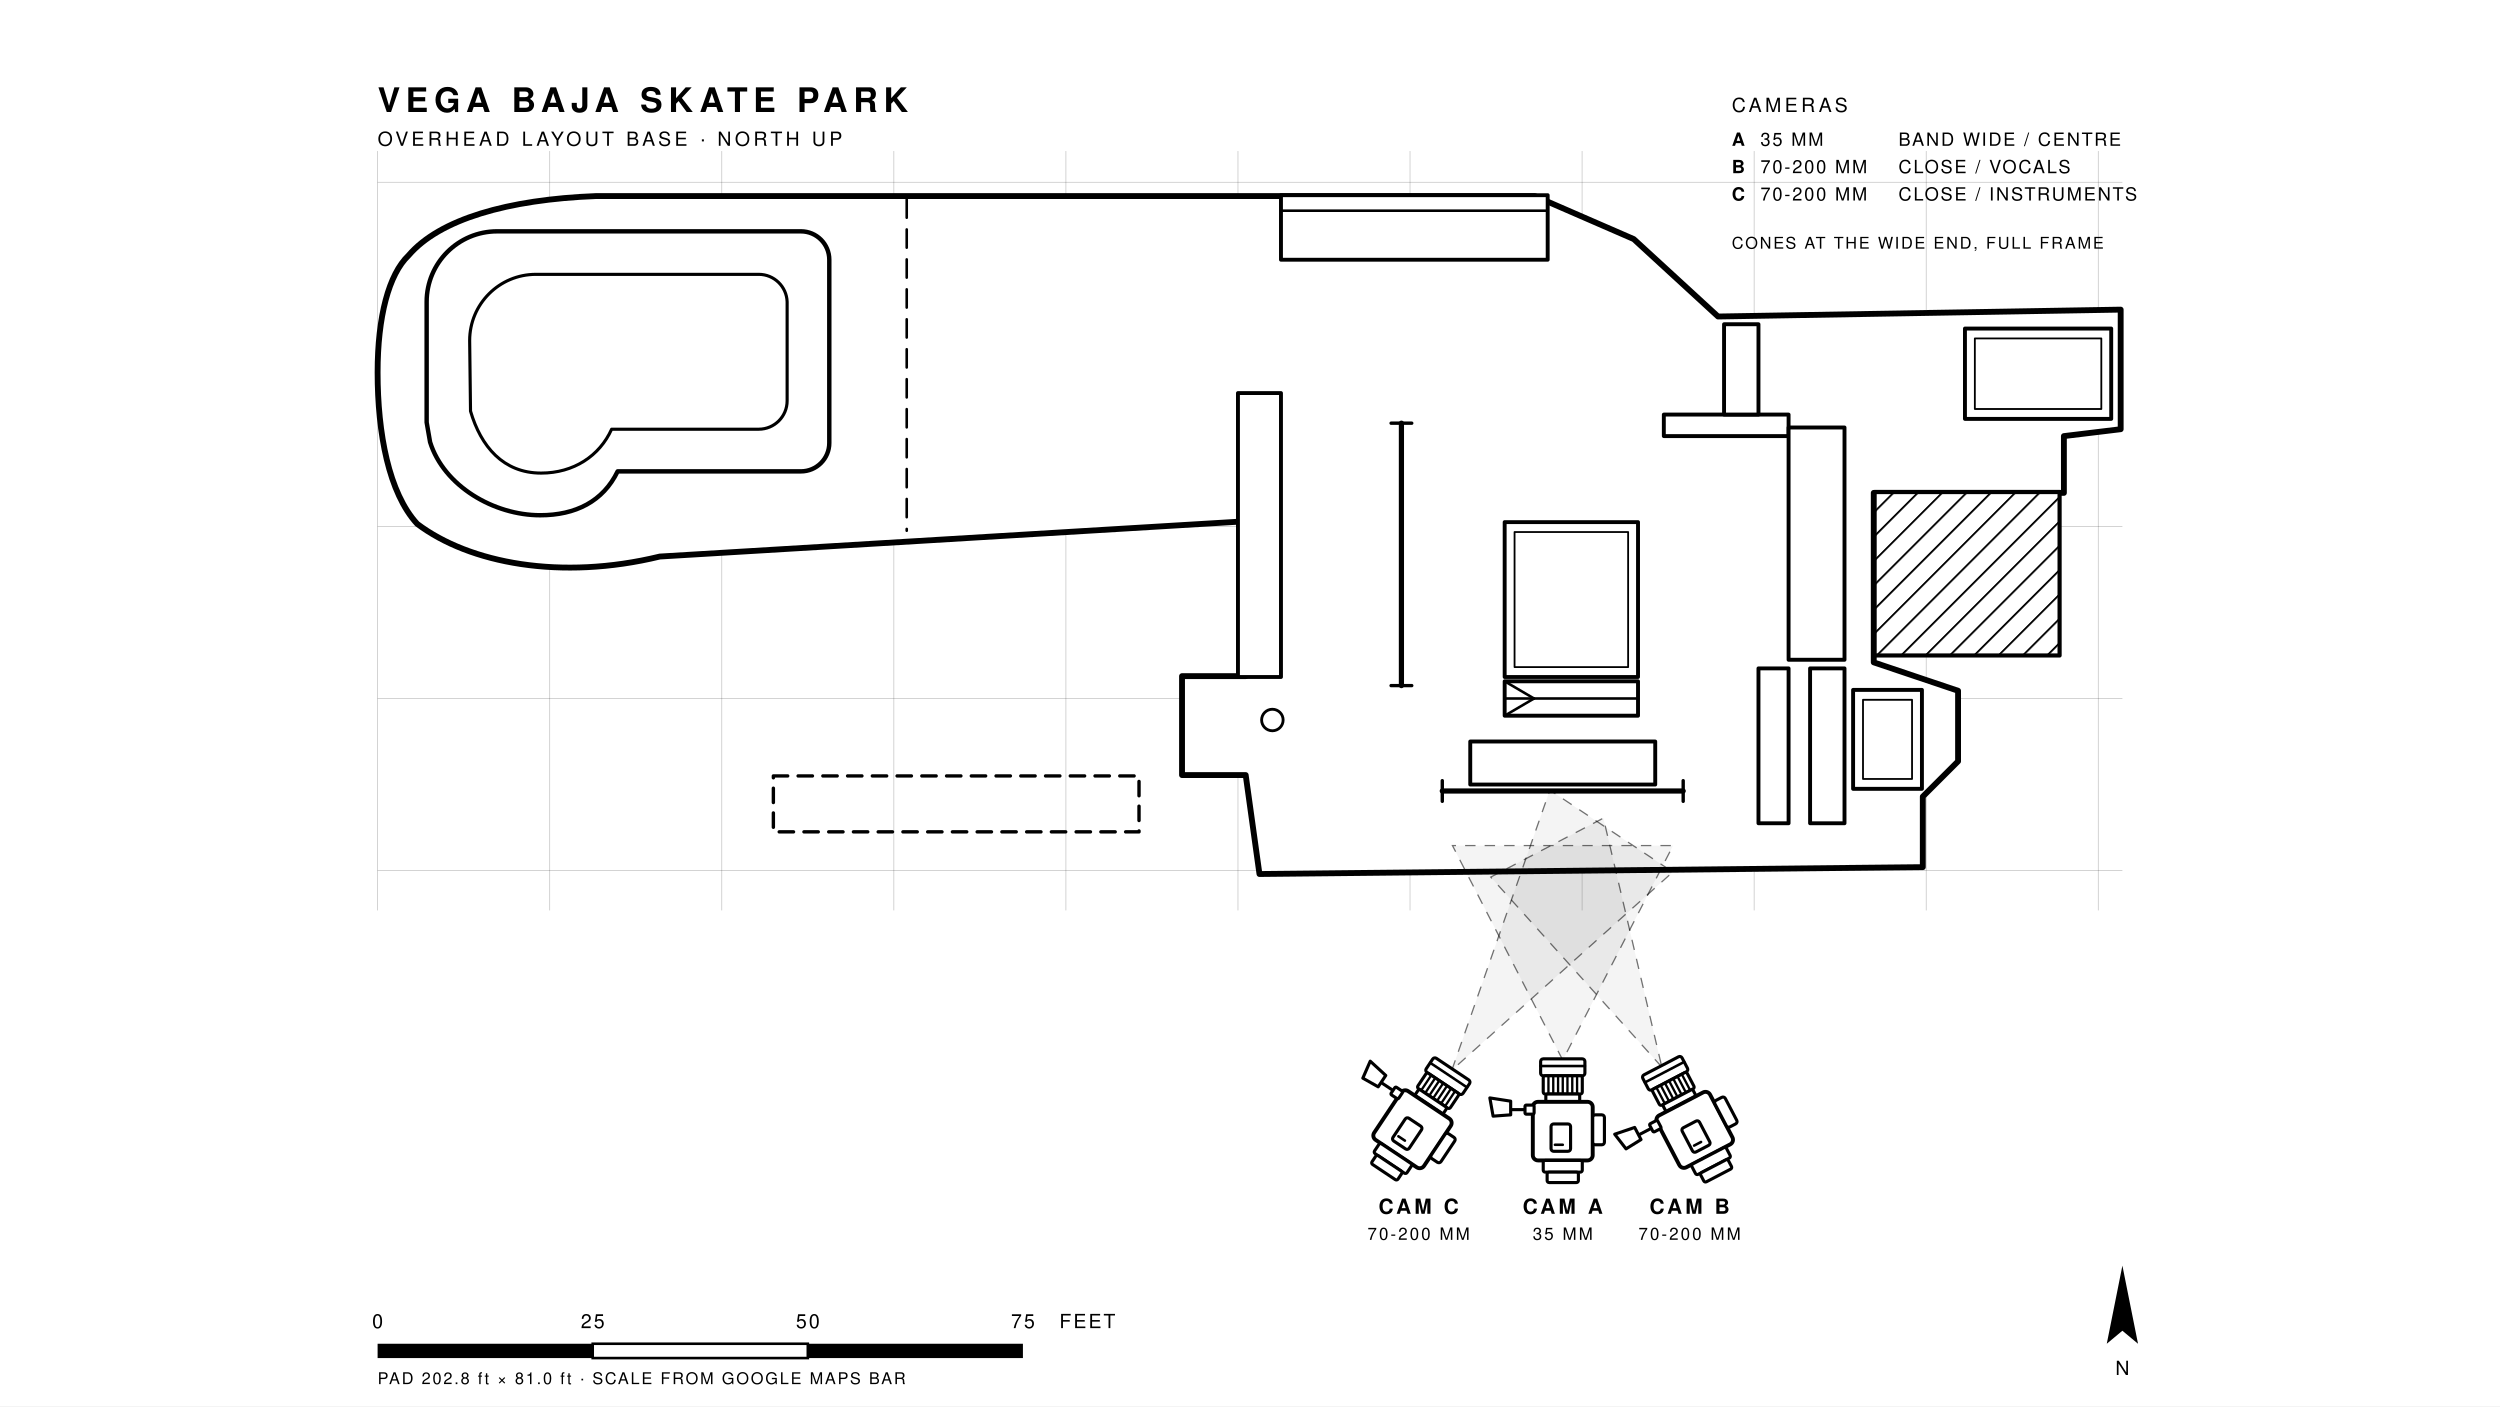
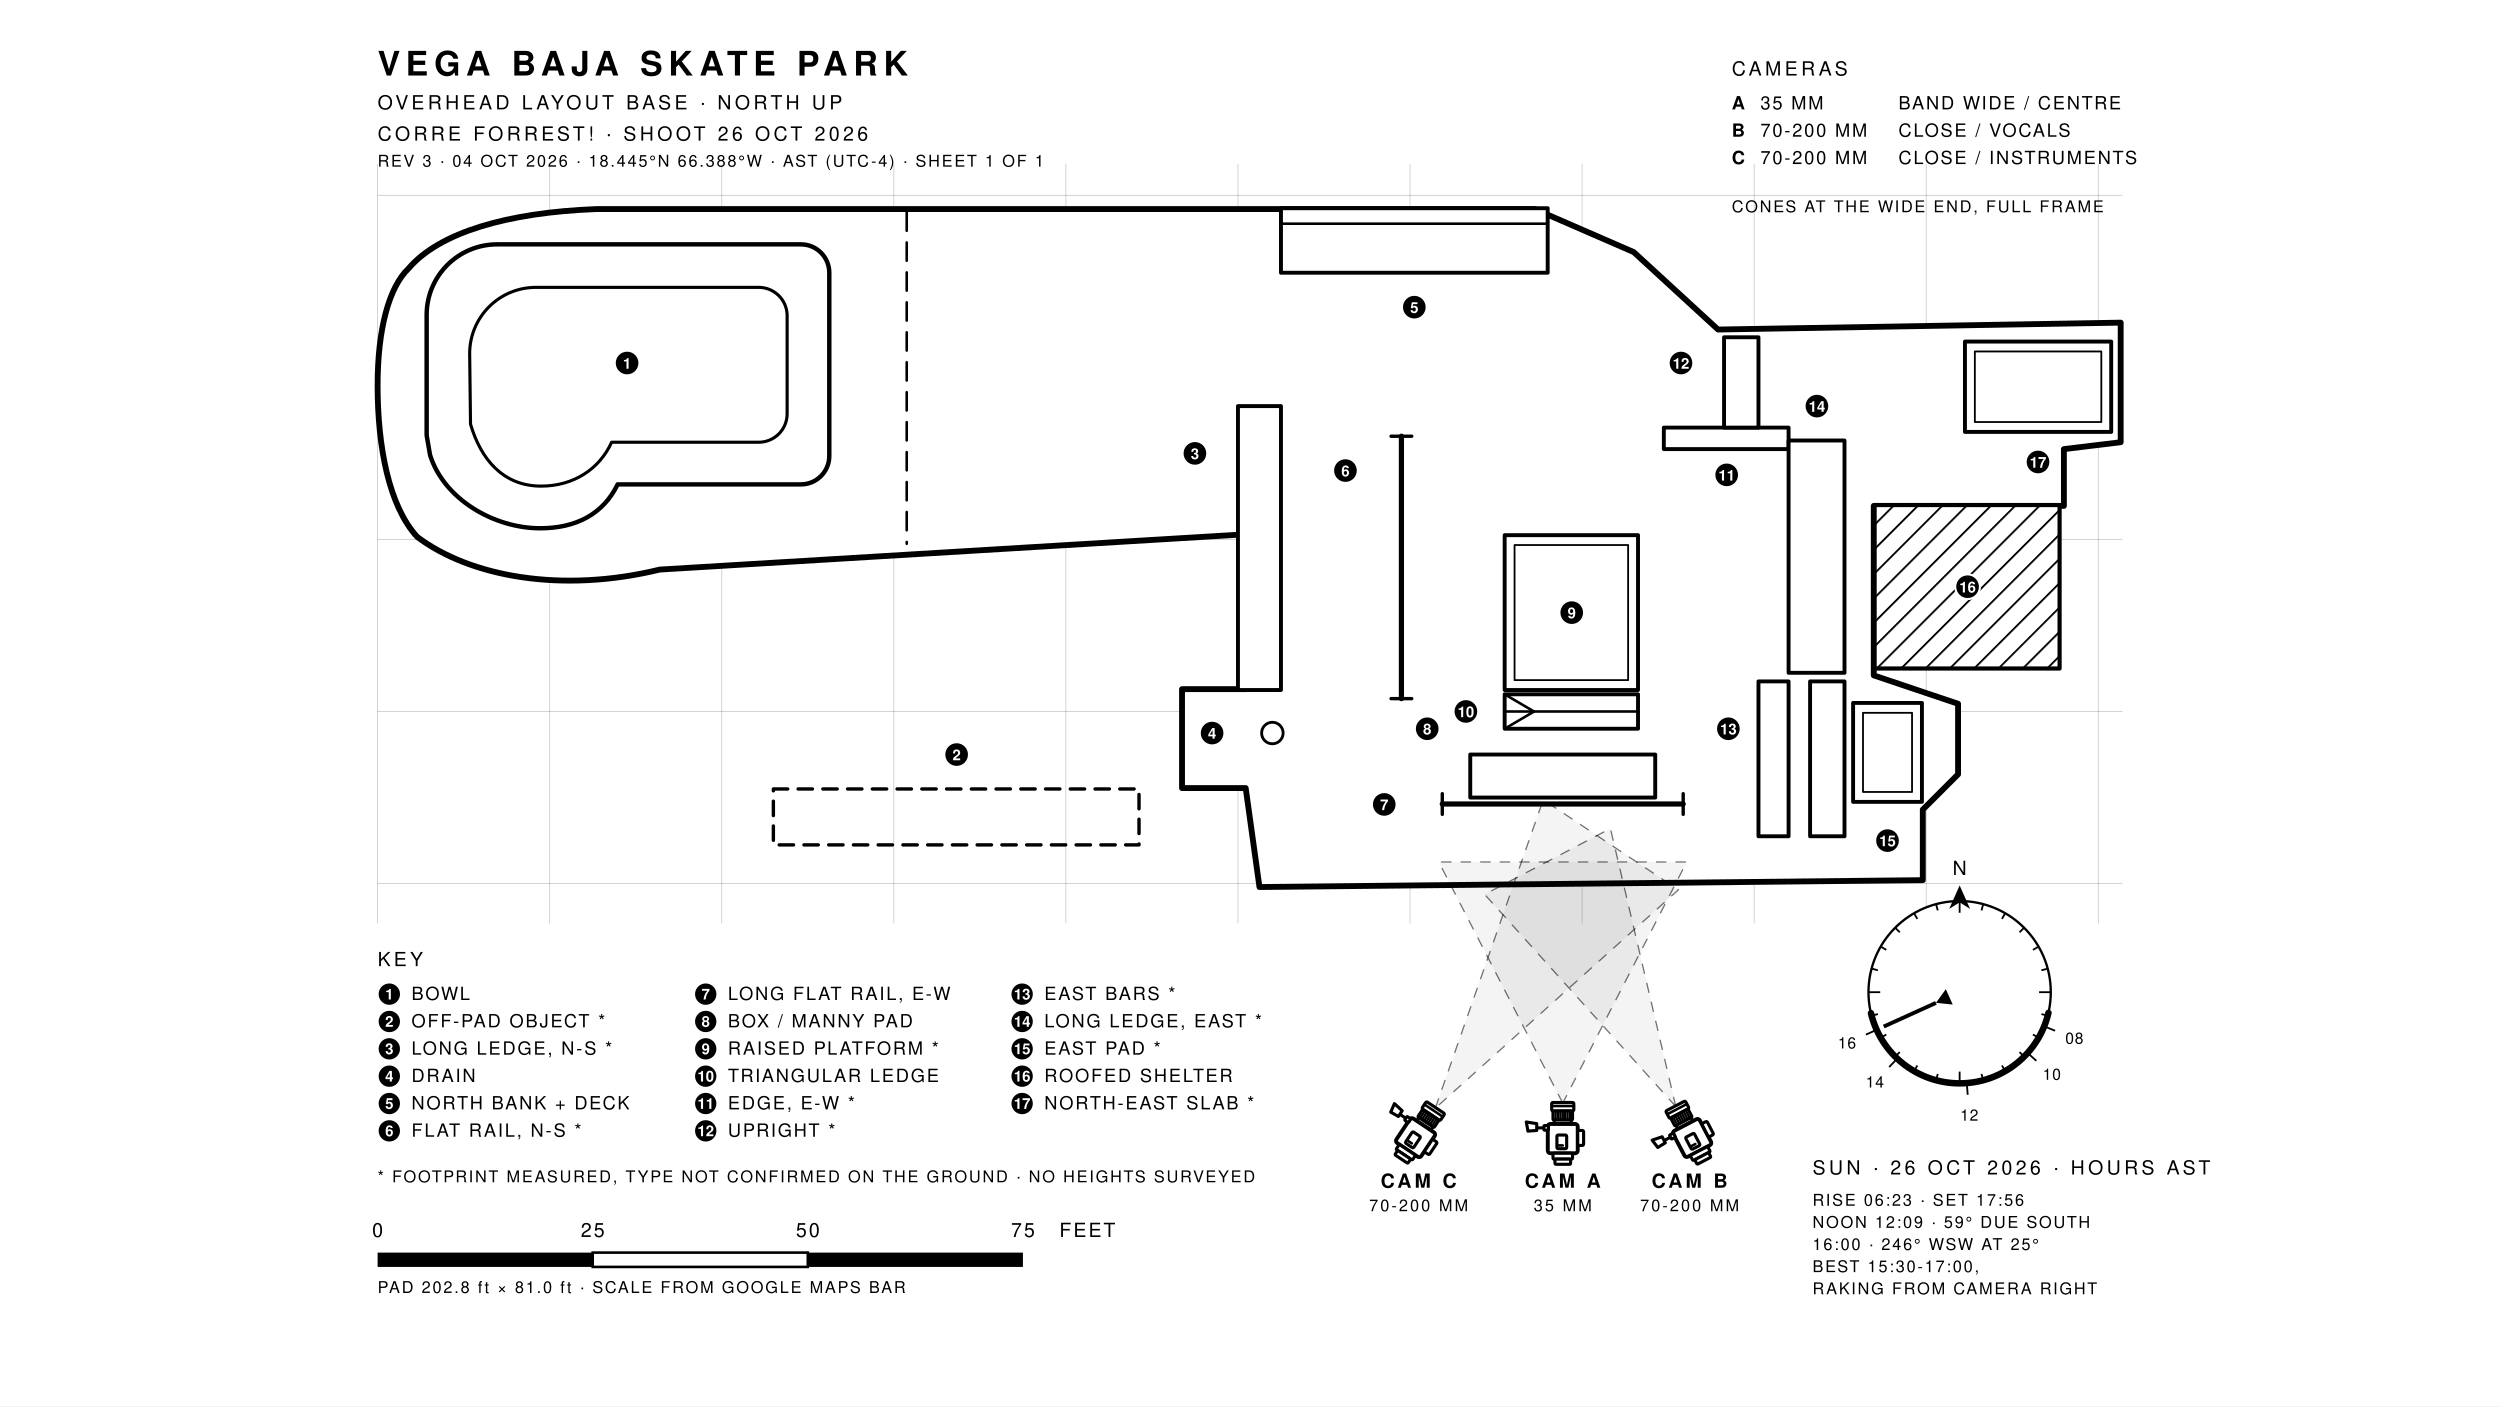
<svg xmlns="http://www.w3.org/2000/svg" width="1920" height="1080" viewBox="0 0 1920 1080">
  <style>
    text { font-family:'Helvetica Neue',Helvetica,Arial,'Liberation Sans',sans-serif; fill:#000 }
    .pad,.coping,.floor,.thin,.joint,.obj,.rail,.shelter,.offpad {
      fill:#fff; stroke:#000; stroke-linejoin:round; stroke-linecap:round }
    .thin,.joint,.floor,.coping,.rail { fill:none }
    .joint   { stroke-dasharray:2.119 1.362 }
    .shelter { fill:url(#hatch) }
    .offpad  { fill:none; stroke-dasharray:1.665 1.211 }
-     .icon    { fill:#fff; stroke:#000; stroke-width:2.4; stroke-linejoin:round; stroke-linecap:round }
+     .icon    { fill:#fff; stroke:#000; stroke-linejoin:round; stroke-linecap:round }
    .cone    { fill:#000; fill-opacity:0.045; stroke:#000; stroke-width:1.0; stroke-opacity:0.55; stroke-dasharray:8 7 }
    .perf    { fill:none; stroke:#000; stroke-width:1.6; stroke-dasharray:9 7 }
+     .key     { fill:#000; stroke:#fff; stroke-width:1.6 }
+     .keynum  { font-size:11.5px; font-weight:700; fill:#fff; letter-spacing:0 }
+     .dial    { fill:#fff; stroke:#000; stroke-width:1.8 }
+     .dialtick{ stroke:#000; stroke-width:1.4 }
+     .sunarc  { fill:none; stroke:#000; stroke-width:5; stroke-linecap:round }
+     .sunray  { stroke:#000; stroke-width:3 }
+     .sunhead,.narrow { fill:#000 }
+     .dialnum { font-size:12px; letter-spacing:0.6px }
    .title   { font-size:26px; letter-spacing:4.5px; font-weight:700 }
    .sub     { font-size:15px; letter-spacing:2.6px }
    .tick    { font-size:15px; letter-spacing:1.6px }
    .note    { font-size:12.5px; letter-spacing:1.4px }
    .legend  { font-size:14px; letter-spacing:1.4px }
-     .camtag  { font-size:16px; letter-spacing:2.4px; font-weight:700 }
-     .camlens { font-size:13px; letter-spacing:1.6px }
-     .key     { fill:#000; stroke:none }
-     .keynum  { font-size:13px; font-weight:700; fill:#fff; letter-spacing:0 }
+     .camtag  { font-size:15px; letter-spacing:2.4px; font-weight:700 }
+     .camlens { font-size:12.5px; letter-spacing:1.6px }
+     .bandtag { font-size:11.5px; letter-spacing:1.2px }
    .grid line { stroke:#000; stroke-width:0.6; opacity:0.22 }
</style>
  <defs>
    <pattern id="hatch" patternUnits="userSpaceOnUse" width="2.0" height="2.0" patternTransform="rotate(45)">
      <rect width="2.0" height="2.0" fill="#fff" />
      <line x1="0" y1="0" x2="0" y2="2.0" stroke="#000" stroke-width="0.42" />
    </pattern>
-     <g id="cam">
+     <g id="cam" stroke-width="4.80">
      <rect x="-17" y="-47" width="34" height="13" rx="2" />
-       <line x1="-17" y1="-41.5" x2="17" y2="-41.5" stroke-width="2" />
+       <line x1="-17" y1="-41.5" x2="17" y2="-41.5" stroke-width="4.00" />
      <rect x="-15" y="-34" width="30" height="14" rx="1.5" />
-       <g stroke-width="1.8">
+       <g stroke-width="3.60">
        <line x1="-11" y1="-33" x2="-11" y2="-21" />
        <line x1="-7.3" y1="-33" x2="-7.3" y2="-21" />
        <line x1="-3.6" y1="-33" x2="-3.6" y2="-21" />
        <line x1="0" y1="-33" x2="0" y2="-21" />
        <line x1="3.6" y1="-33" x2="3.6" y2="-21" />
        <line x1="7.3" y1="-33" x2="7.3" y2="-21" />
        <line x1="11" y1="-33" x2="11" y2="-21" />
      </g>
      <rect x="-13" y="-20" width="26" height="6" rx="1.5" />
-       <rect x="-23" y="-14" width="46" height="45" rx="4" stroke-width="3" />
+       <rect x="-23" y="-14" width="46" height="45" rx="4" stroke-width="6.00" />
      <rect x="23" y="-4" width="9" height="23" rx="2" />
-       <path d="M -23,-8 L -40,-8" stroke-width="2.4" />
+       <path d="M -23,-8 L -40,-8" stroke-width="4.80" />
      <rect x="-29" y="-11.5" width="7" height="7" rx="1" />
      <path d="M -40,-14.5 L -56,-17 L -53.5,-3 L -40,-4 Z" />
      <rect x="-9" y="3" width="15" height="21" rx="2" />
-       <line x1="-6" y1="19" x2="0" y2="19" stroke-width="2" />
+       <line x1="-6" y1="19" x2="0" y2="19" stroke-width="4.00" />
      <rect x="-15" y="31" width="30" height="9" rx="1.5" />
      <rect x="-12" y="40" width="24" height="8" rx="1.5" />
    </g>
-     <g id="person">
-       <ellipse cx="0" cy="0" rx="30" ry="12" stroke-width="2.8" />
-       <ellipse cx="-21" cy="0" rx="2.6" ry="6" stroke-width="2" />
-       <ellipse cx="21" cy="0" rx="2.6" ry="6" stroke-width="2" />
-       <circle cx="0" cy="-2" r="16" fill="#000" stroke-width="2.4" />
-       <path d="M -15.2,3 A 16,16 0 0 0 15.2,3 Z" fill="#fff" stroke-width="2.4" />
-       <path d="M -5.5,12.5 L 0,19 L 5.5,12.5 Z" fill="#000" stroke-width="2" />
+     <g id="person" stroke-width="4.80">
+       <ellipse cx="0" cy="0" rx="30" ry="12" stroke-width="5.60" />
+       <ellipse cx="-21" cy="0" rx="2.6" ry="6" stroke-width="4.00" />
+       <ellipse cx="21" cy="0" rx="2.6" ry="6" stroke-width="4.00" />
+       <circle cx="0" cy="-2" r="16" fill="#000" stroke-width="4.80" />
+       <path d="M -15.2,3 A 16,16 0 0 0 15.2,3 Z" fill="#fff" stroke-width="4.80" />
+       <path d="M -5.5,12.5 L 0,19 L 5.5,12.5 Z" fill="#000" stroke-width="4.00" />
    </g>
  </defs>
  <rect width="1920" height="1080" fill="#fff" />
  <g class="grid">
-     <line x1="290.00" y1="116.0" x2="290.00" y2="699.2" />
-     <line x1="422.15" y1="116.0" x2="422.15" y2="699.2" />
-     <line x1="554.30" y1="116.0" x2="554.30" y2="699.2" />
-     <line x1="686.45" y1="116.0" x2="686.45" y2="699.2" />
-     <line x1="818.60" y1="116.0" x2="818.60" y2="699.2" />
-     <line x1="950.75" y1="116.0" x2="950.75" y2="699.2" />
-     <line x1="1082.90" y1="116.0" x2="1082.90" y2="699.2" />
-     <line x1="1215.05" y1="116.0" x2="1215.05" y2="699.2" />
-     <line x1="1347.20" y1="116.0" x2="1347.20" y2="699.2" />
-     <line x1="1479.35" y1="116.0" x2="1479.35" y2="699.2" />
-     <line x1="1611.50" y1="116.0" x2="1611.50" y2="699.2" />
-     <line x1="290" y1="140.00" x2="1630" y2="140.00" />
-     <line x1="290" y1="272.15" x2="1630" y2="272.15" />
-     <line x1="290" y1="404.30" x2="1630" y2="404.30" />
-     <line x1="290" y1="536.45" x2="1630" y2="536.45" />
-     <line x1="290" y1="668.60" x2="1630" y2="668.60" />
-   </g>
-   <g id="park" transform="translate(290,140) scale(6.6075)">
+     <line x1="290.00" y1="126.0" x2="290.00" y2="709.2" />
+     <line x1="422.15" y1="126.0" x2="422.15" y2="709.2" />
+     <line x1="554.30" y1="126.0" x2="554.30" y2="709.2" />
+     <line x1="686.45" y1="126.0" x2="686.45" y2="709.2" />
+     <line x1="818.60" y1="126.0" x2="818.60" y2="709.2" />
+     <line x1="950.75" y1="126.0" x2="950.75" y2="709.2" />
+     <line x1="1082.90" y1="126.0" x2="1082.90" y2="709.2" />
+     <line x1="1215.05" y1="126.0" x2="1215.05" y2="709.2" />
+     <line x1="1347.20" y1="126.0" x2="1347.20" y2="709.2" />
+     <line x1="1479.35" y1="126.0" x2="1479.35" y2="709.2" />
+     <line x1="1611.50" y1="126.0" x2="1611.50" y2="709.2" />
+     <line x1="290" y1="150.00" x2="1630" y2="150.00" />
+     <line x1="290" y1="282.15" x2="1630" y2="282.15" />
+     <line x1="290" y1="414.30" x2="1630" y2="414.30" />
+     <line x1="290" y1="546.45" x2="1630" y2="546.45" />
+     <line x1="290" y1="678.60" x2="1630" y2="678.60" />
+   </g>
+   <g id="park" transform="translate(290,150) scale(6.6075)">
    <path class="pad" d="M 0.0,22.1  C 0.0,15.6 1.3,10.7 3.6,8.5  C 7.2,4.3 15.1,2.0 25.4,1.6  L 134.5,1.6  L 146.0,6.6 L 155.8,15.6  L 202.6,14.8 L 202.6,28.7 L 196.0,29.5 L 196.0,36.1  L 173.9,36.1 L 173.9,55.8  L 183.7,59.1 L 183.7,67.3 L 179.6,71.4 L 179.6,79.6  L 102.5,80.4 L 100.9,68.9  L 93.5,68.9 L 93.5,57.4 L 100.9,57.4  L 100.9,39.4  L 32.8,43.5  C 21.3,46.3 10.7,44.3 4.6,39.7  C 1.3,36.1 0.0,29.2 0.0,22.1 Z" stroke-width="0.681" />
    <path class="coping" d="M 13.9,5.7  L 49.2,5.7 A 3.3,3.3 0 0 1 52.5,9.0  L 52.5,30.3 A 3.3,3.3 0 0 1 49.2,33.6  L 27.9,33.6  C 26.2,37.1 23.0,38.7 18.9,38.7  C 13.5,38.7 7.7,35.3 6.1,30.2  L 5.7,27.9 L 5.7,13.9  A 8.2,8.2 0 0 1 13.9,5.7 Z" stroke-width="0.515" />
    <path class="floor" d="M 18.4,10.7  L 44.3,10.7 A 3.3,3.3 0 0 1 47.6,13.9  L 47.6,25.4 A 3.3,3.3 0 0 1 44.3,28.7  L 27.2,28.7  C 25.8,31.8 22.8,33.8 19.0,33.8  C 14.6,33.8 12.0,30.7 10.8,26.6  L 10.7,18.4  A 7.7,7.7 0 0 1 18.4,10.7 Z" stroke-width="0.363" />
    <line class="joint" x1="61.5" y1="2.0" x2="61.5" y2="40.5" stroke-width="0.303" />
    <rect class="obj" x="105.0" y="1.5" width="31.0" height="7.5" stroke-width="0.454" />
    <line class="thin" x1="105.0" y1="3.3" x2="136.0" y2="3.3" stroke-width="0.303" />
    <rect class="obj" x="100.0" y="24.5" width="5.0" height="33.0" stroke-width="0.454" />
    <line class="rail" x1="119.0" y1="28.0" x2="119.0" y2="58.5" stroke-width="0.605" />
    <line class="obj" x1="117.8" y1="28.0" x2="120.2" y2="28.0" stroke-width="0.394" />
    <line class="obj" x1="117.8" y1="58.5" x2="120.2" y2="58.5" stroke-width="0.394" />
    <rect class="obj" x="131.0" y="39.5" width="15.5" height="18.0" stroke-width="0.454" />
    <rect class="thin" x="132.15" y="40.65" width="13.2" height="15.7" stroke-width="0.212" />
    <rect class="obj" x="131.0" y="58.0" width="15.5" height="4.0" stroke-width="0.454" />
    <line class="thin" x1="131.0" y1="60.0" x2="146.5" y2="60.0" stroke-width="0.303" />
    <line class="thin" x1="131.0" y1="58.0" x2="134.41" y2="60.0" stroke-width="0.303" />
    <line class="thin" x1="131.0" y1="62.0" x2="134.41" y2="60.0" stroke-width="0.303" />
    <rect class="obj" x="127.0" y="65.0" width="21.5" height="5.0" stroke-width="0.454" />
    <line class="rail" x1="123.75" y1="70.75" x2="151.75" y2="70.75" stroke-width="0.605" />
    <line class="obj" x1="123.75" y1="69.55" x2="123.75" y2="71.95" stroke-width="0.394" />
    <line class="obj" x1="151.75" y1="69.55" x2="151.75" y2="71.95" stroke-width="0.394" />
    <rect class="obj" x="149.5" y="27.0" width="14.5" height="2.5" stroke-width="0.454" />
    <rect class="obj" x="156.5" y="16.5" width="4.0" height="10.5" stroke-width="0.454" />
    <rect class="obj" x="164.0" y="28.5" width="6.5" height="27.0" stroke-width="0.454" />
    <rect class="obj" x="160.5" y="56.5" width="3.5" height="18.0" stroke-width="0.454" />
    <rect class="obj" x="166.5" y="56.5" width="4.0" height="18.0" stroke-width="0.454" />
    <rect class="obj" x="171.5" y="59.0" width="8.0" height="11.5" stroke-width="0.454" />
    <rect class="thin" x="172.65" y="60.15" width="5.7" height="9.2" stroke-width="0.212" />
    <rect class="obj" x="184.5" y="17.0" width="17.0" height="10.5" stroke-width="0.454" />
    <rect class="thin" x="185.65" y="18.15" width="14.7" height="8.2" stroke-width="0.212" />
    <rect class="shelter" x="174.0" y="36.0" width="21.5" height="19.0" stroke-width="0.484" />
    <circle class="obj" cx="104.0" cy="62.5" r="1.25" stroke-width="0.333" />
    <rect class="offpad" x="46.0" y="69.0" width="42.5" height="6.5" stroke-width="0.394" />
  </g>
-   <path class="cone" d="M 1200.2,814.2 L 1115.5,649.4 L 1284.9,649.4 Z" />
-   <g class="icon" transform="translate(1200.2,860.2) rotate(0.0)">
-     <use href="#cam" />
-   </g>
-   <text x="1200.2" y="932.2" class="camtag" text-anchor="middle">CAM A</text>
-   <text x="1200.2" y="952.2" class="camlens" text-anchor="middle">35 MM</text>
-   <path class="cone" d="M 1276.3,819.5 L 1144.9,673.6 L 1231.4,628.3 Z" />
-   <g class="icon" transform="translate(1297.6,860.2) rotate(-27.6)">
-     <use href="#cam" />
-   </g>
-   <text x="1297.6" y="932.2" class="camtag" text-anchor="middle">CAM B</text>
-   <text x="1297.6" y="952.2" class="camlens" text-anchor="middle">70-200 MM</text>
-   <path class="cone" d="M 1115.0,821.9 L 1190.3,606.8 L 1284.7,669.7 Z" />
-   <g class="icon" transform="translate(1089.5,860.2) rotate(33.7)">
-     <use href="#cam" />
-   </g>
-   <text x="1089.5" y="932.2" class="camtag" text-anchor="middle">CAM C</text>
-   <text x="1089.5" y="952.2" class="camlens" text-anchor="middle">70-200 MM</text>
-   <text x="290" y="86" class="title">VEGA BAJA SKATE PARK</text>
-   <text x="290" y="112" class="sub">OVERHEAD LAYOUT BASE · NORTH UP</text>
-   <g transform="translate(1330,86)">
-     <text x="0" y="0" class="sub">CAMERAS</text>
-     <text x="0" y="26" class="legend" font-weight="700">A</text>
-     <text x="22" y="26" class="legend">35 MM</text>
-     <text x="128" y="26" class="legend">BAND WIDE / CENTRE</text>
-     <text x="0" y="47" class="legend" font-weight="700">B</text>
-     <text x="22" y="47" class="legend">70-200 MM</text>
-     <text x="128" y="47" class="legend">CLOSE / VOCALS</text>
-     <text x="0" y="68" class="legend" font-weight="700">C</text>
-     <text x="22" y="68" class="legend">70-200 MM</text>
-     <text x="128" y="68" class="legend">CLOSE / INSTRUMENTS</text>
-     <text x="0" y="105" class="note">CONES AT THE WIDE END, FULL FRAME</text>
-   </g>
-   <g transform="translate(290.0,1032.0)">
-     <rect x="0" y="0" width="165.2" height="11" fill="#000" />
-     <rect x="165.2" y="0" width="165.2" height="11" fill="none" stroke="#000" stroke-width="2" />
-     <rect x="330.4" y="0" width="165.2" height="11" fill="#000" />
-     <text x="0.0" y="-12" class="tick" text-anchor="middle">0</text>
-     <text x="165.2" y="-12" class="tick" text-anchor="middle">25</text>
-     <text x="330.4" y="-12" class="tick" text-anchor="middle">50</text>
-     <text x="495.6" y="-12" class="tick" text-anchor="middle">75</text>
-     <text x="523.6" y="-12" class="tick">FEET</text>
-     <text x="0" y="31" class="note">PAD 202.8 ft × 81.0 ft · SCALE FROM GOOGLE MAPS BAR</text>
-   </g>
-   <g transform="translate(1630,1010)">
-     <path d="M 0,-38 L 12,22 L 0,12 L -12,22 Z" fill="#000" />
-     <text x="0" y="46" class="tick" text-anchor="middle">N</text>
+   <g id="keys">
+     <circle class="key" cx="481.6" cy="278.8" r="9.5" />
+     <text x="481.6" y="283.2" class="keynum" text-anchor="middle">1</text>
+     <circle class="key" cx="734.7" cy="579.5" r="9.5" />
+     <text x="734.7" y="583.9" class="keynum" text-anchor="middle">2</text>
+     <circle class="key" cx="917.7" cy="348.2" r="9.5" />
+     <text x="917.7" y="352.6" class="keynum" text-anchor="middle">3</text>
+     <circle class="key" cx="930.9" cy="563.0" r="9.5" />
+     <text x="930.9" y="567.3" class="keynum" text-anchor="middle">4</text>
+     <circle class="key" cx="1086.2" cy="235.9" r="9.5" />
+     <text x="1086.2" y="240.3" class="keynum" text-anchor="middle">5</text>
+     <circle class="key" cx="1033.3" cy="361.4" r="9.5" />
+     <text x="1033.3" y="365.8" class="keynum" text-anchor="middle">6</text>
+     <circle class="key" cx="1063.1" cy="617.8" r="9.5" />
+     <text x="1063.1" y="622.2" class="keynum" text-anchor="middle">7</text>
+     <circle class="key" cx="1096.1" cy="559.7" r="9.5" />
+     <text x="1096.1" y="564.0" class="keynum" text-anchor="middle">8</text>
+     <circle class="key" cx="1207.1" cy="470.5" r="9.5" />
+     <text x="1207.1" y="474.8" class="keynum" text-anchor="middle">9</text>
+     <circle class="key" cx="1125.8" cy="546.4" r="9.5" />
+     <text x="1125.8" y="550.8" class="keynum" text-anchor="middle">10</text>
+     <circle class="key" cx="1326.1" cy="364.7" r="9.5" />
+     <text x="1326.1" y="369.1" class="keynum" text-anchor="middle">11</text>
+     <circle class="key" cx="1291.0" cy="278.8" r="9.5" />
+     <text x="1291.0" y="283.2" class="keynum" text-anchor="middle">12</text>
+     <circle class="key" cx="1327.4" cy="559.7" r="9.5" />
+     <text x="1327.4" y="564.0" class="keynum" text-anchor="middle">13</text>
+     <circle class="key" cx="1395.4" cy="311.9" r="9.5" />
+     <text x="1395.4" y="316.3" class="keynum" text-anchor="middle">14</text>
+     <circle class="key" cx="1449.6" cy="645.6" r="9.5" />
+     <text x="1449.6" y="649.9" class="keynum" text-anchor="middle">15</text>
+     <circle class="key" cx="1511.1" cy="450.6" r="9.5" />
+     <text x="1511.1" y="455.0" class="keynum" text-anchor="middle">16</text>
+     <circle class="key" cx="1565.2" cy="354.8" r="9.5" />
+     <text x="1565.2" y="359.2" class="keynum" text-anchor="middle">17</text>
+   </g>
+   <g id="band" />
+   <g id="cameras">
+     <path class="cone" d="M 1200.2,847.2 L 1105.0,662.0 L 1295.4,662.0 Z" />
+     <g class="icon" transform="translate(1200.2,870.2) rotate(0.0) scale(0.5)">
+       <use href="#cam" />
+     </g>
+     <text x="1200.2" y="912.2" class="camtag" text-anchor="middle">CAM A</text>
+     <text x="1200.2" y="930.2" class="camlens" text-anchor="middle">35 MM</text>
+     <path class="cone" d="M 1287.0,849.8 L 1140.2,686.9 L 1236.8,636.3 Z" />
+     <g class="icon" transform="translate(1297.6,870.2) rotate(-27.6) scale(0.5)">
+       <use href="#cam" />
+     </g>
+     <text x="1297.6" y="912.2" class="camtag" text-anchor="middle">CAM B</text>
+     <text x="1297.6" y="930.2" class="camlens" text-anchor="middle">70-200 MM</text>
+     <path class="cone" d="M 1102.3,851.1 L 1185.2,614.2 L 1289.0,683.4 Z" />
+     <g class="icon" transform="translate(1089.5,870.2) rotate(33.7) scale(0.5)">
+       <use href="#cam" />
+     </g>
+     <text x="1089.5" y="912.2" class="camtag" text-anchor="middle">CAM C</text>
+     <text x="1089.5" y="930.2" class="camlens" text-anchor="middle">70-200 MM</text>
+   </g>
+   <g id="annotation">
+     <g transform="translate(290,58)">
+       <text x="0" y="0" class="title">VEGA BAJA SKATE PARK</text>
+       <text x="0" y="26" class="sub">OVERHEAD LAYOUT BASE · NORTH UP</text>
+       <text x="0" y="50" class="sub">CORRE FORREST! · SHOOT 26 OCT 2026</text>
+       <text x="0" y="70" class="note">REV 3 · 04 OCT 2026 · 18.445°N 66.388°W · AST (UTC-4) · SHEET 1 OF 1</text>
+     </g>
+     <g transform="translate(1330,58)">
+       <text x="0" y="0" class="sub">CAMERAS</text>
+       <text x="0" y="26" class="legend" font-weight="700">A</text>
+       <text x="22" y="26" class="legend">35 MM</text>
+       <text x="128" y="26" class="legend">BAND WIDE / CENTRE</text>
+       <text x="0" y="47" class="legend" font-weight="700">B</text>
+       <text x="22" y="47" class="legend">70-200 MM</text>
+       <text x="128" y="47" class="legend">CLOSE / VOCALS</text>
+       <text x="0" y="68" class="legend" font-weight="700">C</text>
+       <text x="22" y="68" class="legend">70-200 MM</text>
+       <text x="128" y="68" class="legend">CLOSE / INSTRUMENTS</text>
+       <text x="0" y="105" class="note">CONES AT THE WIDE END, FULL FRAME</text>
+     </g>
+     <g transform="translate(290,742)">
+       <text x="0" y="0" class="sub">KEY</text>
+       <circle class="key" cx="9.0" cy="21.5" r="9.0" />
+       <text x="9.0" y="25.6" class="keynum" text-anchor="middle">1</text>
+       <text x="26" y="26" class="legend">BOWL</text>
+       <circle class="key" cx="9.0" cy="42.5" r="9.0" />
+       <text x="9.0" y="46.6" class="keynum" text-anchor="middle">2</text>
+       <text x="26" y="47" class="legend">OFF-PAD OBJECT *</text>
+       <circle class="key" cx="9.0" cy="63.5" r="9.0" />
+       <text x="9.0" y="67.6" class="keynum" text-anchor="middle">3</text>
+       <text x="26" y="68" class="legend">LONG LEDGE, N-S *</text>
+       <circle class="key" cx="9.0" cy="84.5" r="9.0" />
+       <text x="9.0" y="88.6" class="keynum" text-anchor="middle">4</text>
+       <text x="26" y="89" class="legend">DRAIN</text>
+       <circle class="key" cx="9.0" cy="105.5" r="9.0" />
+       <text x="9.0" y="109.6" class="keynum" text-anchor="middle">5</text>
+       <text x="26" y="110" class="legend">NORTH BANK + DECK</text>
+       <circle class="key" cx="9.0" cy="126.5" r="9.0" />
+       <text x="9.0" y="130.6" class="keynum" text-anchor="middle">6</text>
+       <text x="26" y="131" class="legend">FLAT RAIL, N-S *</text>
+       <circle class="key" cx="252.0" cy="21.5" r="9.0" />
+       <text x="252.0" y="25.6" class="keynum" text-anchor="middle">7</text>
+       <text x="269" y="26" class="legend">LONG FLAT RAIL, E-W</text>
+       <circle class="key" cx="252.0" cy="42.5" r="9.0" />
+       <text x="252.0" y="46.6" class="keynum" text-anchor="middle">8</text>
+       <text x="269" y="47" class="legend">BOX / MANNY PAD</text>
+       <circle class="key" cx="252.0" cy="63.5" r="9.0" />
+       <text x="252.0" y="67.6" class="keynum" text-anchor="middle">9</text>
+       <text x="269" y="68" class="legend">RAISED PLATFORM *</text>
+       <circle class="key" cx="252.0" cy="84.5" r="9.0" />
+       <text x="252.0" y="88.6" class="keynum" text-anchor="middle">10</text>
+       <text x="269" y="89" class="legend">TRIANGULAR LEDGE</text>
+       <circle class="key" cx="252.0" cy="105.5" r="9.0" />
+       <text x="252.0" y="109.6" class="keynum" text-anchor="middle">11</text>
+       <text x="269" y="110" class="legend">EDGE, E-W *</text>
+       <circle class="key" cx="252.0" cy="126.5" r="9.0" />
+       <text x="252.0" y="130.6" class="keynum" text-anchor="middle">12</text>
+       <text x="269" y="131" class="legend">UPRIGHT *</text>
+       <circle class="key" cx="495.0" cy="21.5" r="9.0" />
+       <text x="495.0" y="25.6" class="keynum" text-anchor="middle">13</text>
+       <text x="512" y="26" class="legend">EAST BARS *</text>
+       <circle class="key" cx="495.0" cy="42.5" r="9.0" />
+       <text x="495.0" y="46.6" class="keynum" text-anchor="middle">14</text>
+       <text x="512" y="47" class="legend">LONG LEDGE, EAST *</text>
+       <circle class="key" cx="495.0" cy="63.5" r="9.0" />
+       <text x="495.0" y="67.6" class="keynum" text-anchor="middle">15</text>
+       <text x="512" y="68" class="legend">EAST PAD *</text>
+       <circle class="key" cx="495.0" cy="84.5" r="9.0" />
+       <text x="495.0" y="88.6" class="keynum" text-anchor="middle">16</text>
+       <text x="512" y="89" class="legend">ROOFED SHELTER</text>
+       <circle class="key" cx="495.0" cy="105.5" r="9.0" />
+       <text x="495.0" y="109.6" class="keynum" text-anchor="middle">17</text>
+       <text x="512" y="110" class="legend">NORTH-EAST SLAB *</text>
+       <text x="0" y="166" class="note">* FOOTPRINT MEASURED, TYPE NOT CONFIRMED ON THE GROUND · NO HEIGHTS SURVEYED</text>
+     </g>
+     <g transform="translate(290.0,962.0)">
+       <rect x="0" y="0" width="165.2" height="11" fill="#000" />
+       <rect x="165.2" y="0" width="165.2" height="11" fill="none" stroke="#000" stroke-width="2" />
+       <rect x="330.4" y="0" width="165.2" height="11" fill="#000" />
+       <text x="0.0" y="-12" class="tick" text-anchor="middle">0</text>
+       <text x="165.2" y="-12" class="tick" text-anchor="middle">25</text>
+       <text x="330.4" y="-12" class="tick" text-anchor="middle">50</text>
+       <text x="495.6" y="-12" class="tick" text-anchor="middle">75</text>
+       <text x="523.6" y="-12" class="tick">FEET</text>
+       <text x="0" y="31" class="note">PAD 202.8 ft × 81.0 ft · SCALE FROM GOOGLE MAPS BAR</text>
+     </g>
+     <g transform="translate(0,0)">
+       <circle class="dial" cx="1505" cy="762" r="70" />
+       <line class="dialtick" x1="1505.0" y1="692.0" x2="1505.0" y2="701.0" />
+       <line class="dialtick" x1="1523.1" y1="694.4" x2="1521.8" y2="699.2" />
+       <line class="dialtick" x1="1540.0" y1="701.4" x2="1537.5" y2="705.7" />
+       <line class="dialtick" x1="1554.5" y1="712.5" x2="1551.0" y2="716.0" />
+       <line class="dialtick" x1="1565.6" y1="727.0" x2="1561.3" y2="729.5" />
+       <line class="dialtick" x1="1572.6" y1="743.9" x2="1567.8" y2="745.2" />
+       <line class="dialtick" x1="1575.0" y1="762.0" x2="1566.0" y2="762.0" />
+       <line class="dialtick" x1="1572.6" y1="780.1" x2="1567.8" y2="778.8" />
+       <line class="dialtick" x1="1565.6" y1="797.0" x2="1561.3" y2="794.5" />
+       <line class="dialtick" x1="1554.5" y1="811.5" x2="1551.0" y2="808.0" />
+       <line class="dialtick" x1="1540.0" y1="822.6" x2="1537.5" y2="818.3" />
+       <line class="dialtick" x1="1523.1" y1="829.6" x2="1521.8" y2="824.8" />
+       <line class="dialtick" x1="1505.0" y1="832.0" x2="1505.0" y2="823.0" />
+       <line class="dialtick" x1="1486.9" y1="829.6" x2="1488.2" y2="824.8" />
+       <line class="dialtick" x1="1470.0" y1="822.6" x2="1472.5" y2="818.3" />
+       <line class="dialtick" x1="1455.5" y1="811.5" x2="1459.0" y2="808.0" />
+       <line class="dialtick" x1="1444.4" y1="797.0" x2="1448.7" y2="794.5" />
+       <line class="dialtick" x1="1437.4" y1="780.1" x2="1442.2" y2="778.8" />
+       <line class="dialtick" x1="1435.0" y1="762.0" x2="1444.0" y2="762.0" />
+       <line class="dialtick" x1="1437.4" y1="743.9" x2="1442.2" y2="745.2" />
+       <line class="dialtick" x1="1444.4" y1="727.0" x2="1448.7" y2="729.5" />
+       <line class="dialtick" x1="1455.5" y1="712.5" x2="1459.0" y2="716.0" />
+       <line class="dialtick" x1="1470.0" y1="701.4" x2="1472.5" y2="705.7" />
+       <line class="dialtick" x1="1486.9" y1="694.4" x2="1488.2" y2="699.2" />
+       <path class="sunarc" d="M 1573.2,777.9 A 70,70 0 0 1 1436.9,778.1" />
+       <line class="dialtick" x1="1569.9" y1="788.2" x2="1578.3" y2="791.6" />
+       <text x="1593.1" y="801.6" class="dialnum" text-anchor="middle">08</text>
+       <line class="dialtick" x1="1557.2" y1="808.7" x2="1563.9" y2="814.7" />
+       <text x="1575.8" y="829.3" class="dialnum" text-anchor="middle">10</text>
+       <line class="dialtick" x1="1510.5" y1="831.8" x2="1511.2" y2="840.8" />
+       <text x="1512.4" y="860.7" class="dialnum" text-anchor="middle">12</text>
+       <line class="dialtick" x1="1457.0" y1="813.0" x2="1450.9" y2="819.5" />
+       <text x="1439.9" y="835.2" class="dialnum" text-anchor="middle">14</text>
+       <line class="dialtick" x1="1441.2" y1="790.9" x2="1433.0" y2="794.6" />
+       <text x="1418.5" y="805.2" class="dialnum" text-anchor="middle">16</text>
+       <line class="sunray" x1="1446.7" y1="788.4" x2="1486.8" y2="770.2" />
+       <polygon class="sunhead" points="1486.8,770.2 1494.4,759.7 1499.7,771.5" />
+       <path class="narrow" d="M 1505,680 L 1513,698 L 1505,693 L 1497,698 Z" />
+       <text x="1505" y="672" class="tick" text-anchor="middle">N</text>
+     </g>
+     <g transform="translate(1392,902)">
+       <text x="0" y="0" class="sub">SUN · 26 OCT 2026 · HOURS AST</text>
+       <text x="0" y="24" class="note">RISE 06:23 · SET 17:56</text>
+       <text x="0" y="41" class="note">NOON 12:09 · 59° DUE SOUTH</text>
+       <text x="0" y="58" class="note">16:00 · 246° WSW AT 25°</text>
+       <text x="0" y="75" class="note">BEST 15:30-17:00,</text>
+       <text x="0" y="92" class="note">RAKING FROM CAMERA RIGHT</text>
+     </g>
  </g>
</svg>
